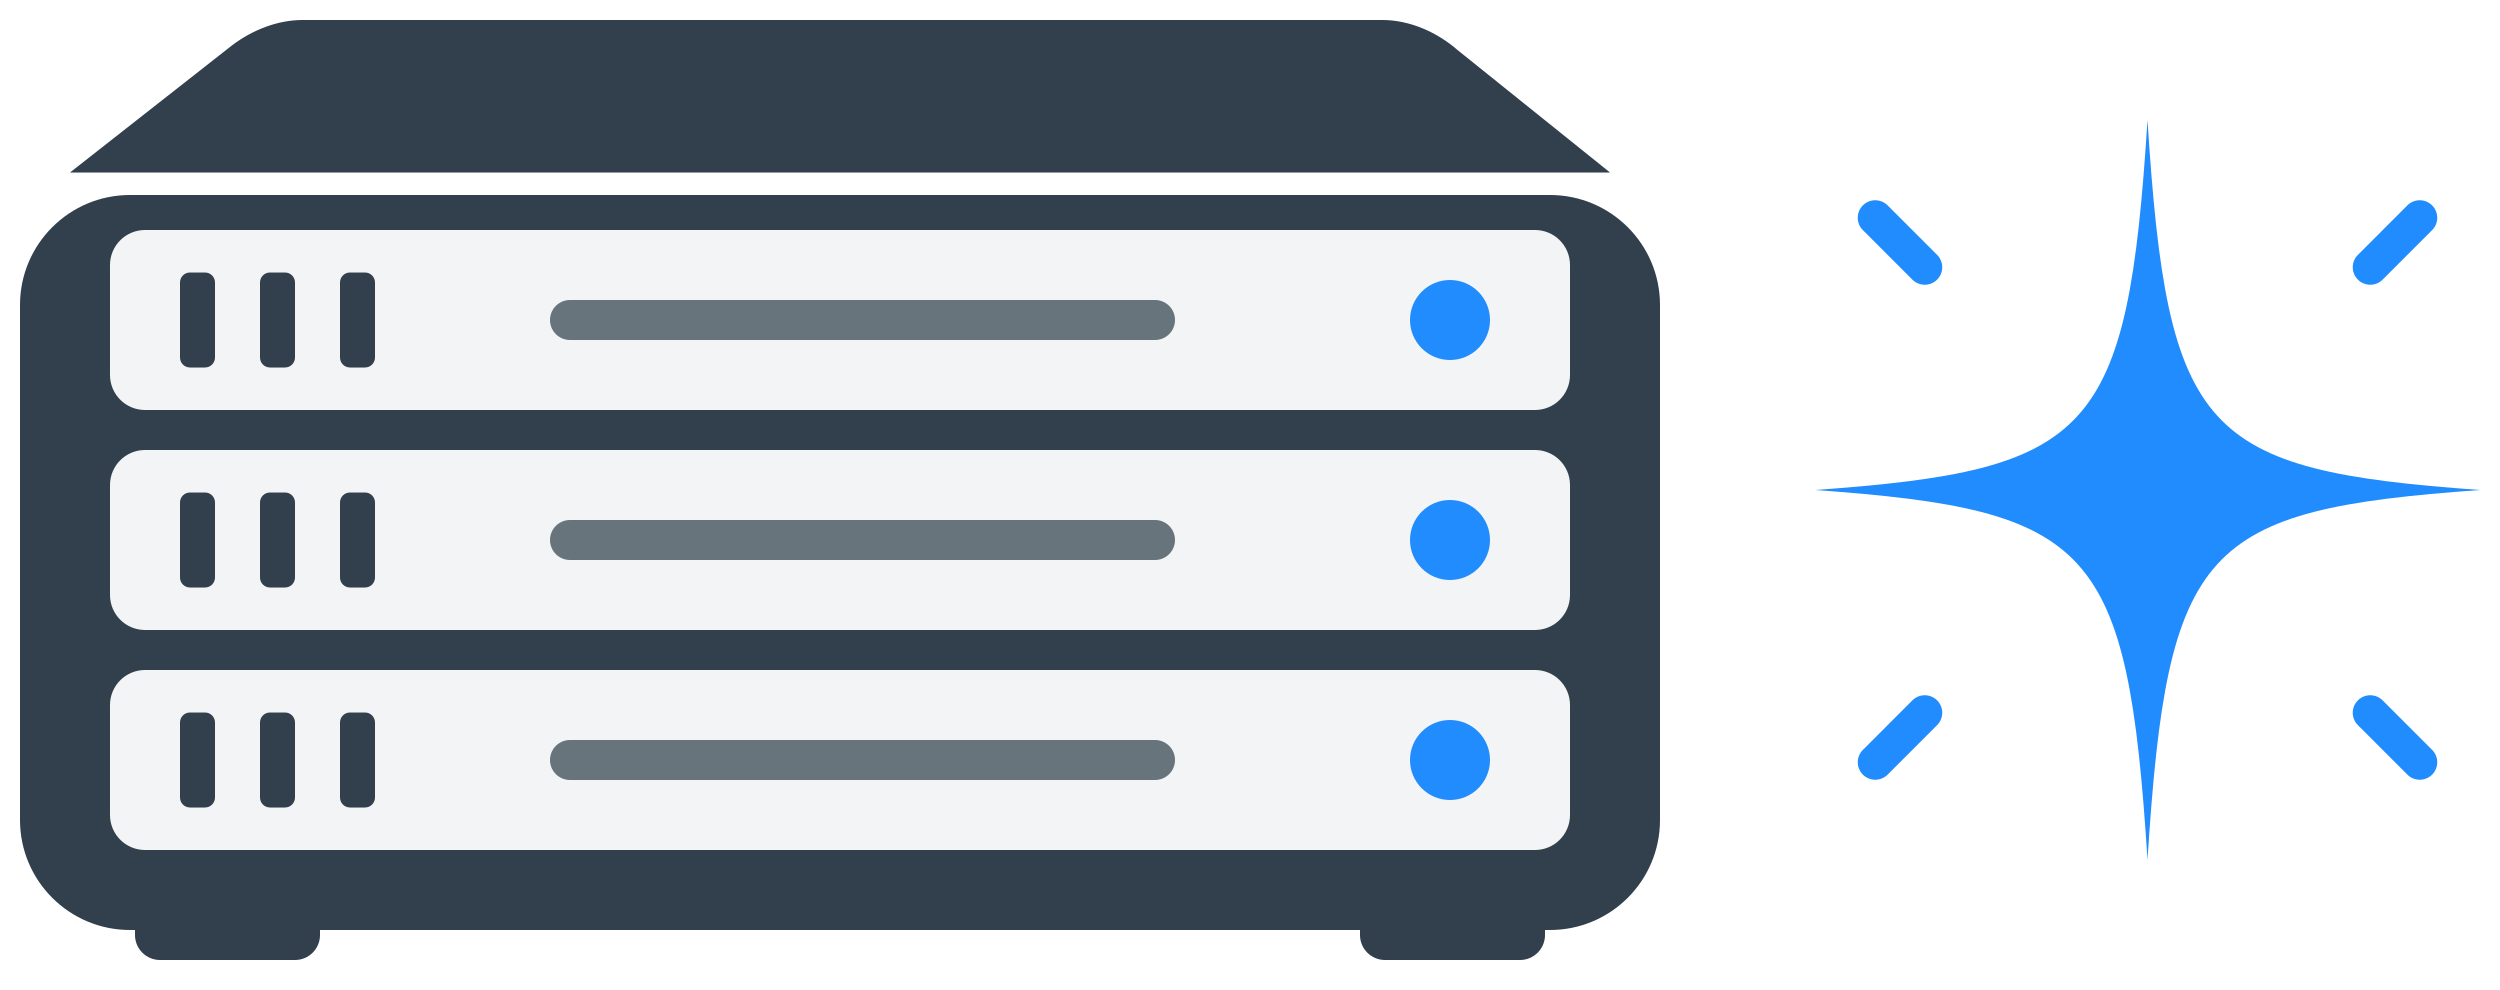
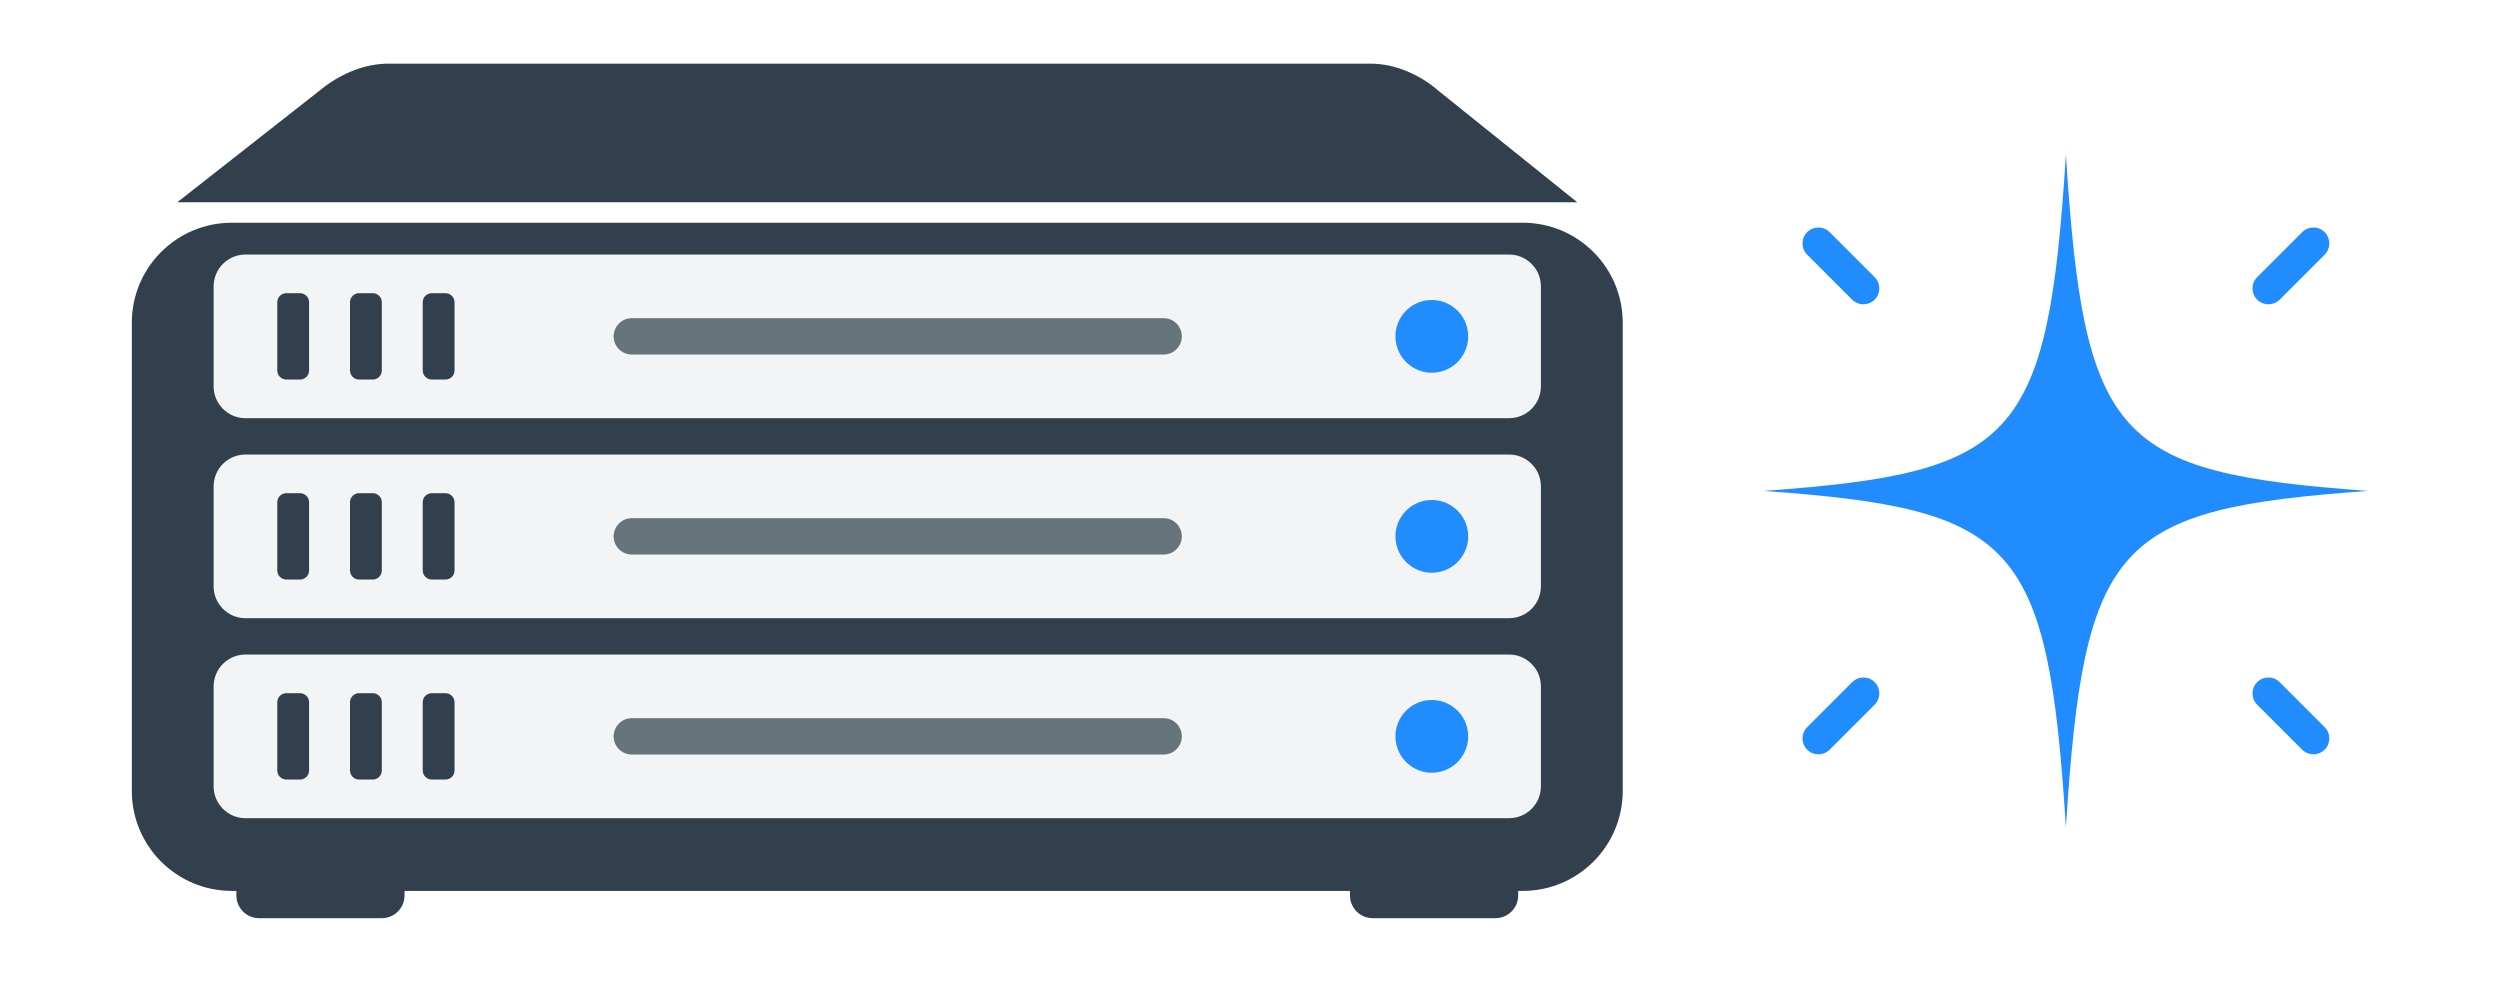
- <svg xmlns="http://www.w3.org/2000/svg" viewBox="0 0 1000 396" fill="none">
+ <svg xmlns="http://www.w3.org/2000/svg" viewBox="-50 -20 1100 436" fill="none">
  <g fill="#31404C">
    <path d="M121 8 L553 8 C564 8 575 13 583 20 L644 69 L28 69 L93 18 C101 12 111 8 121 8 Z" />
    <rect x="8" y="78" width="656" height="294" rx="44" />
    <rect x="54" y="360" width="74" height="24" rx="10" />
    <rect x="544" y="360" width="74" height="24" rx="10" />
  </g>
  <g fill="#F2F4F5">
    <rect x="44" y="92" width="584" height="72" rx="14" />
    <rect x="44" y="180" width="584" height="72" rx="14" />
    <rect x="44" y="268" width="584" height="72" rx="14" />
  </g>
  <g fill="#31404C">
    <rect x="72" y="109" width="14" height="38" rx="4" />
    <rect x="104" y="109" width="14" height="38" rx="4" />
    <rect x="136" y="109" width="14" height="38" rx="4" />
    <rect x="72" y="197" width="14" height="38" rx="4" />
    <rect x="104" y="197" width="14" height="38" rx="4" />
    <rect x="136" y="197" width="14" height="38" rx="4" />
    <rect x="72" y="285" width="14" height="38" rx="4" />
    <rect x="104" y="285" width="14" height="38" rx="4" />
    <rect x="136" y="285" width="14" height="38" rx="4" />
  </g>
  <g fill="#68747C">
    <rect x="220" y="120" width="250" height="16" rx="8" />
    <rect x="220" y="208" width="250" height="16" rx="8" />
    <rect x="220" y="296" width="250" height="16" rx="8" />
  </g>
  <g fill="#218CFD">
    <circle cx="580" cy="128" r="16" />
    <circle cx="580" cy="216" r="16" />
    <circle cx="580" cy="304" r="16" />
    <g transform="translate(859 196)">
      <path d="M0-148C8-22 22-8 133 0C22 8 8 22 0 148C-8 22-22 8-133 0C-22-8-8-22 0-148Z" />
      <g transform="translate(-99 -99) rotate(45)">
        <rect x="-21" y="-7" width="42" height="14" rx="7" />
      </g>
      <g transform="translate(99 -99) rotate(-45)">
        <rect x="-21" y="-7" width="42" height="14" rx="7" />
      </g>
      <g transform="translate(99 99) rotate(45)">
        <rect x="-21" y="-7" width="42" height="14" rx="7" />
      </g>
      <g transform="translate(-99 99) rotate(-45)">
        <rect x="-21" y="-7" width="42" height="14" rx="7" />
      </g>
    </g>
  </g>
</svg>
